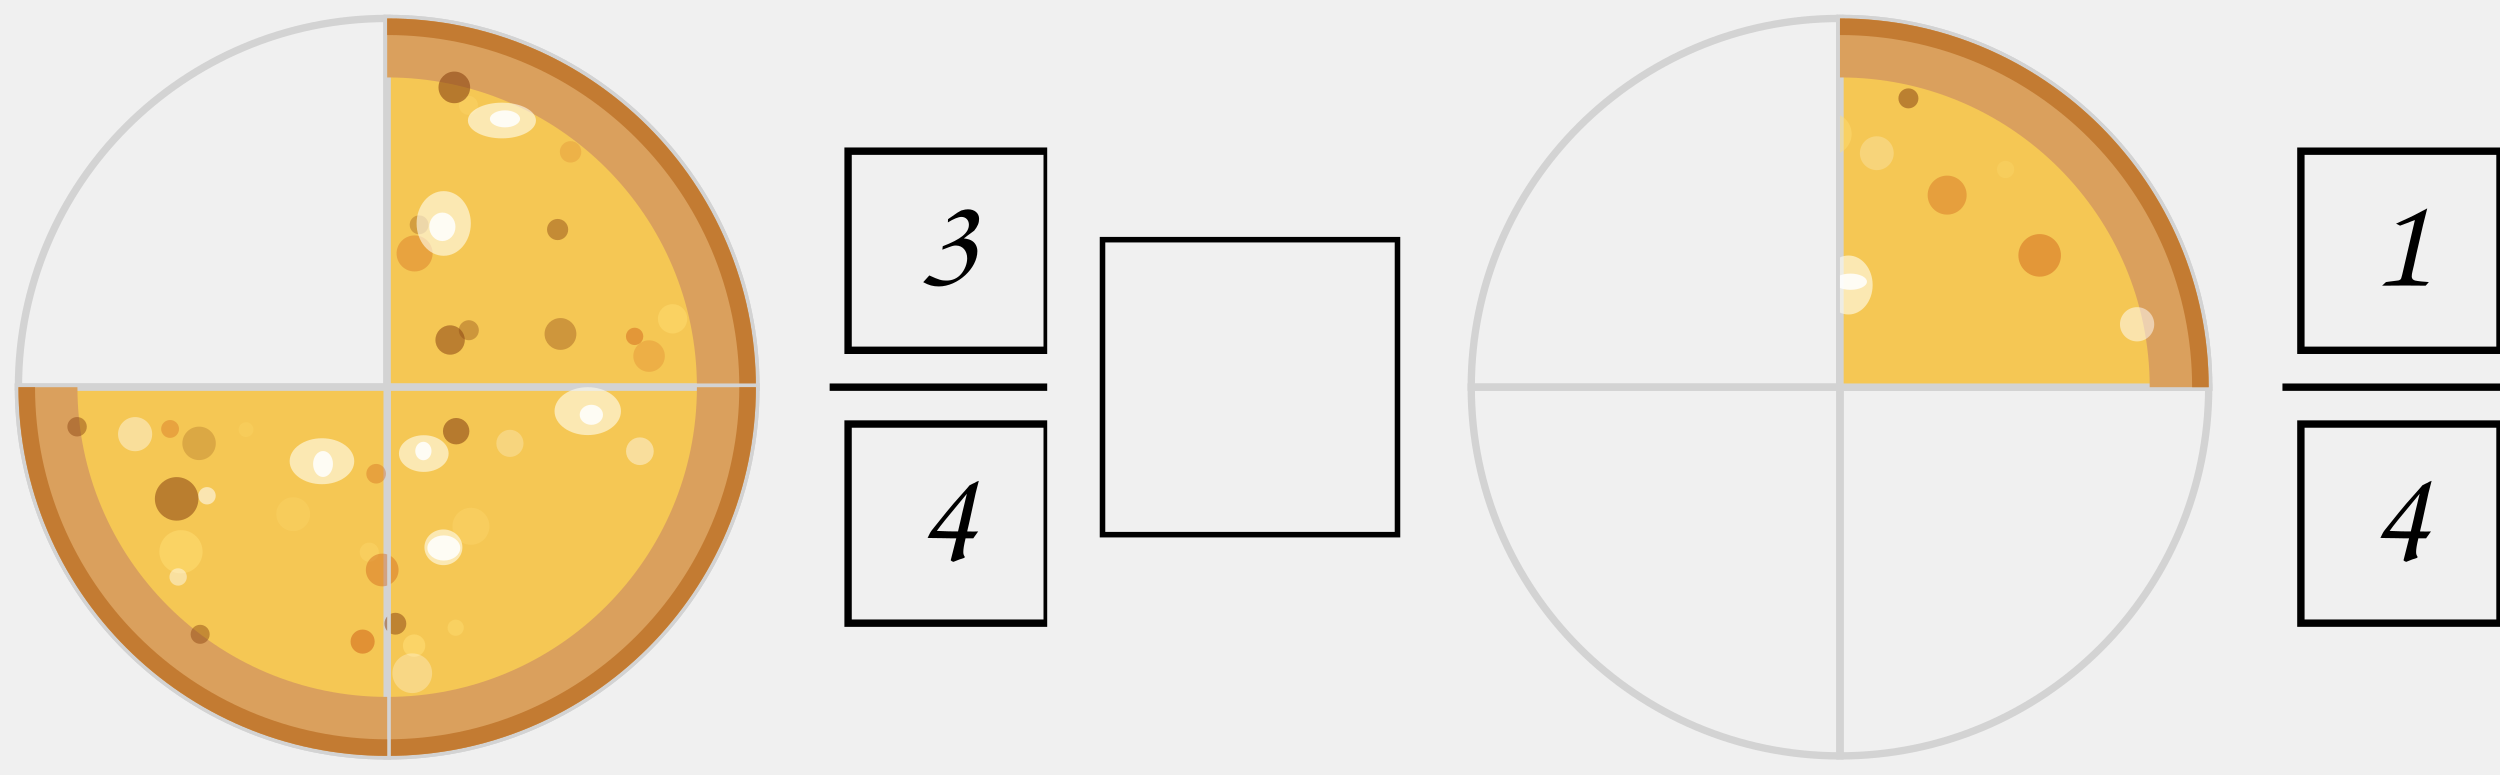
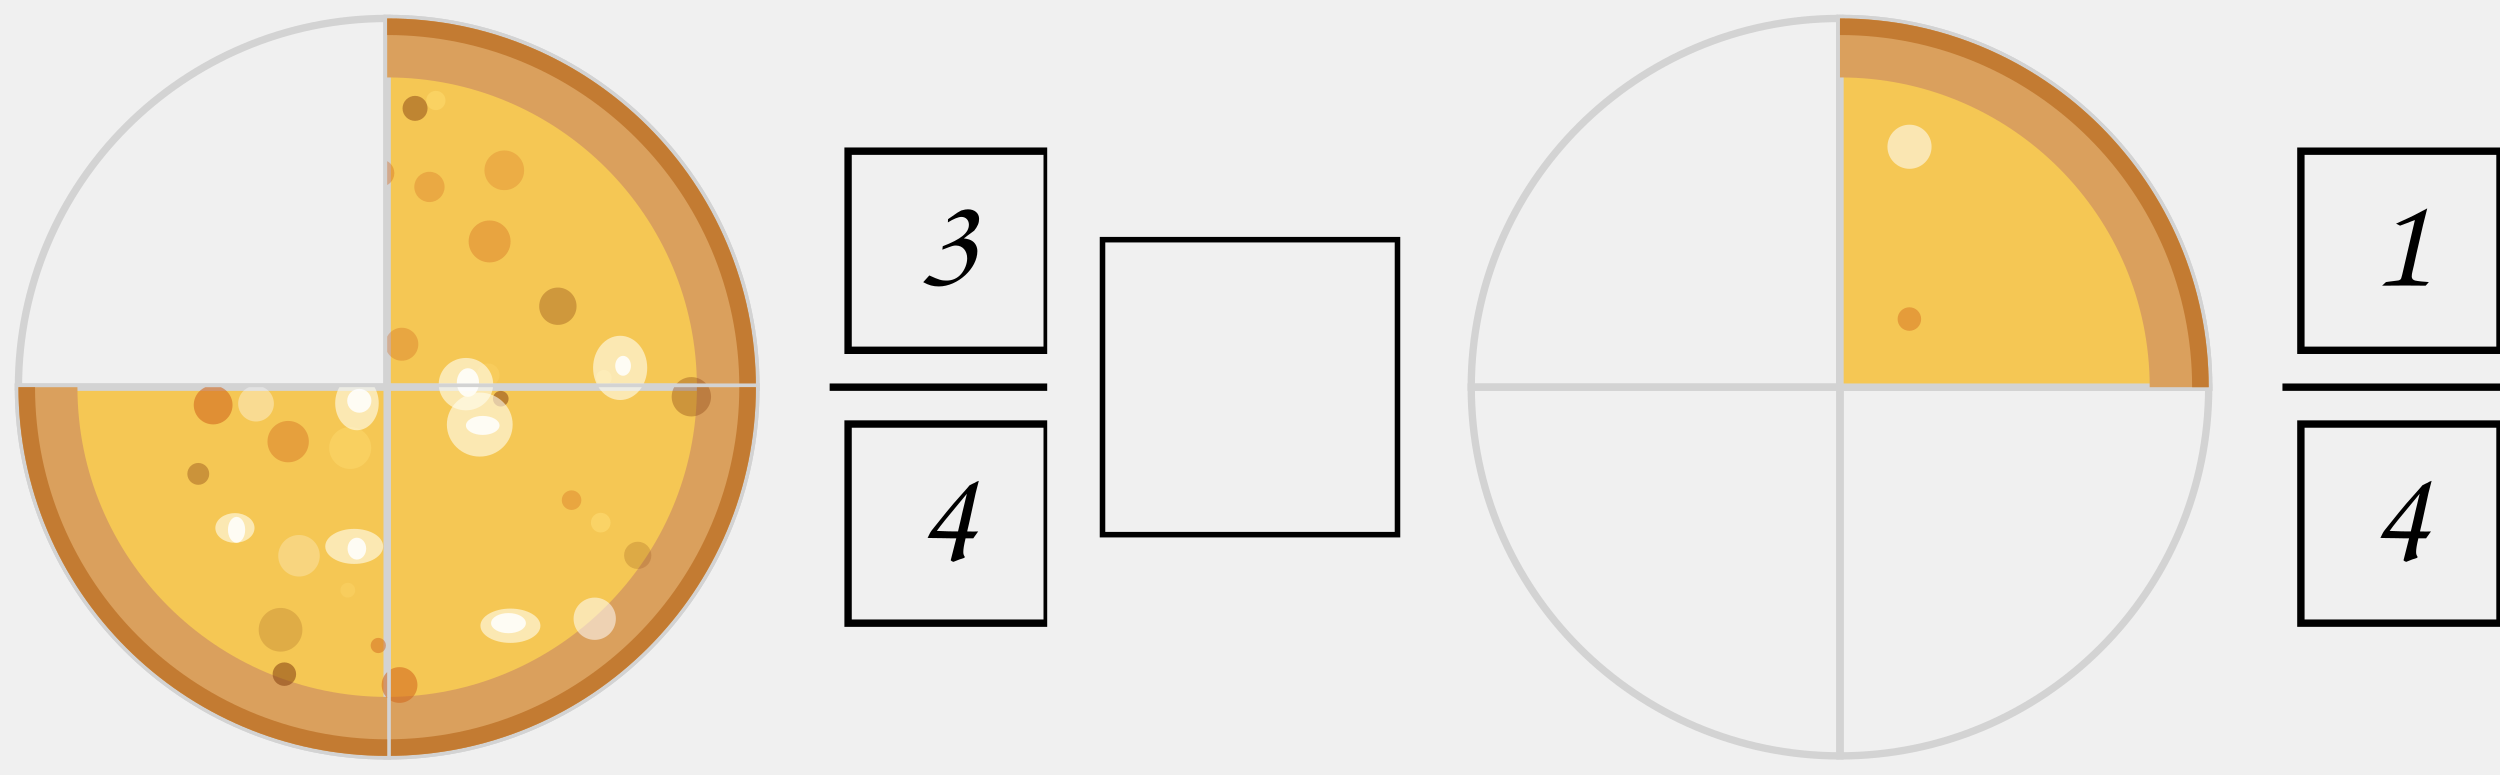
<svg xmlns="http://www.w3.org/2000/svg" xmlns:xlink="http://www.w3.org/1999/xlink" width="678.0" height="210.0">
  <svg x="0.0" y="0.0" width="284.0" height="210.0" viewBox="0 0 284.0 210">
    <defs>
-       <clipPath id="clip-4493823824-4493416784">
+       <clipPath id="clip-4494200656-4494818256">
        <path d="M105.0,105.0 L105.0,5.0 A100,100,0,0,1,205.0,105.0 Z" fill="none" />
      </clipPath>
-       <clipPath id="clip-4493823824-4493421136">
+       <clipPath id="clip-4494200656-4494803408">
        <path d="M105.0,105.0 L205.0,105.0 A100,100,0,0,1,105.0,205.0 Z" fill="none" />
      </clipPath>
-       <clipPath id="clip-4493823824-4494397136">
+       <clipPath id="clip-4494200656-4494425424">
        <path d="M105.0,105.0 L105.0,205.0 A100,100,0,0,1,5.0,105 Z" fill="none" />
      </clipPath>
    </defs>
    <g>
      <path d="M105.0,105.0 L105.0,5.0 A100,100,0,0,1,205.0,105.0 Z" fill="none" stroke="lightgray" stroke-width="2" />
      <path d="M105.0,105.0 L205.0,105.0 A100,100,0,0,1,105.0,205.0 Z" fill="none" stroke="lightgray" stroke-width="2" />
      <path d="M105.0,105.0 L105.0,205.0 A100,100,0,0,1,5.0,105 Z" fill="none" stroke="lightgray" stroke-width="2" />
      <path d="M105.0,105.0 L5.0,105 A100,100,0,0,1,105,5.0 Z" fill="none" stroke="lightgray" stroke-width="2" />
      <path d="M105.0,105.0 L105.0,5.0 A100,100,0,0,1,205.0,105.0 Z" fill="#F5C754" stroke="lightgray" stroke-width="2" />
-       <use xlink:href="#clip-4493823824-4493416784" />
-       <g clip-path="url(#clip-4493823824-4493416784)">
-         <circle cx="105.0" cy="105.0" r="92" stroke="#DAA05D" stroke-width="16" fill="none" />
-         <circle cx="105.0" cy="105.0" r="98" stroke="#C37B32" stroke-width="5" fill="none" />
-         <circle cx="127.048" cy="28.568" r="2.584" fill="#FFDE75" fill-opacity="0.267" />
-         <circle cx="58.444" cy="86.807" r="3.089" fill="#8B4513" fill-opacity="0.399" />
-         <circle cx="45.354" cy="81.054" r="4.97" fill="#D2691E" fill-opacity="0.245" />
-         <circle cx="182.403" cy="86.461" r="3.978" fill="#FFDE75" fill-opacity="0.458" />
-         <circle cx="138.292" cy="120.241" r="3.685" fill="#FFFFFF" fill-opacity="0.243" />
-         <circle cx="127.144" cy="89.557" r="2.722" fill="#8B4513" fill-opacity="0.378" />
-         <circle cx="36.642" cy="117.74" r="4.629" fill="#FFFFFF" fill-opacity="0.412" />
-         <circle cx="176.029" cy="96.572" r="4.279" fill="#D2691E" fill-opacity="0.257" />
-         <circle cx="56.143" cy="134.453" r="2.357" fill="#FFFFFF" fill-opacity="0.539" />
-         <circle cx="71.688" cy="62.664" r="2.629" fill="#FFFFFF" fill-opacity="0.521" />
-         <circle cx="87.72" cy="31.382" r="4.872" fill="#8B4513" fill-opacity="0.21" />
-         <circle cx="76.165" cy="41.61" r="4.648" fill="#FFFFFF" fill-opacity="0.278" />
-         <circle cx="100.149" cy="149.749" r="2.588" fill="#FFDE75" fill-opacity="0.34" />
-         <circle cx="112.306" cy="175.094" r="3.04" fill="#FFDE75" fill-opacity="0.577" />
-         <circle cx="54.281" cy="172.027" r="2.583" fill="#8B4513" fill-opacity="0.466" />
-         <circle cx="154.737" cy="41.182" r="2.915" fill="#D2691E" fill-opacity="0.218" />
-         <circle cx="24.199" cy="89.609" r="3.098" fill="#FFDE75" fill-opacity="0.234" />
-         <circle cx="42.098" cy="78.813" r="3.81" fill="#8B4513" fill-opacity="0.258" />
-         <circle cx="87.777" cy="23.954" r="3.467" fill="#FFFFFF" fill-opacity="0.571" />
-         <circle cx="172.108" cy="91.226" r="2.351" fill="#D2691E" fill-opacity="0.51" />
-         <circle cx="151.999" cy="90.57" r="4.315" fill="#8B4513" fill-opacity="0.374" />
-         <circle cx="103.656" cy="154.58" r="4.438" fill="#D2691E" fill-opacity="0.455" />
-         <circle cx="49.081" cy="149.631" r="5.86" fill="#FFDE75" fill-opacity="0.508" />
-         <circle cx="123.212" cy="23.701" r="4.292" fill="#8B4513" fill-opacity="0.595" />
-         <circle cx="102.01" cy="128.477" r="2.668" fill="#D2691E" fill-opacity="0.387" />
-         <circle cx="47.906" cy="135.294" r="5.907" fill="#8B4513" fill-opacity="0.556" />
-         <circle cx="113.665" cy="60.969" r="2.561" fill="#8B4513" fill-opacity="0.32" />
-         <circle cx="98.603" cy="72.961" r="3.175" fill="#8B4513" fill-opacity="0.323" />
-         <circle cx="48.313" cy="156.472" r="2.358" fill="#FFFFFF" fill-opacity="0.441" />
-         <circle cx="122.072" cy="92.21" r="3.986" fill="#8B4513" fill-opacity="0.553" />
-         <circle cx="98.341" cy="174.004" r="3.271" fill="#D2691E" fill-opacity="0.581" />
-         <circle cx="111.805" cy="182.58" r="5.384" fill="#FFFFFF" fill-opacity="0.287" />
-         <circle cx="123.712" cy="116.938" r="3.582" fill="#8B4513" fill-opacity="0.586" />
-         <circle cx="46.126" cy="116.332" r="2.428" fill="#D2691E" fill-opacity="0.381" />
-         <circle cx="151.225" cy="62.248" r="2.873" fill="#8B4513" fill-opacity="0.463" />
-         <circle cx="127.727" cy="142.73" r="5.016" fill="#FFDE75" fill-opacity="0.291" />
-         <circle cx="20.904" cy="115.736" r="2.639" fill="#8B4513" fill-opacity="0.483" />
-         <circle cx="53.989" cy="120.24" r="4.54" fill="#8B4513" fill-opacity="0.236" />
-         <circle cx="107.227" cy="169.151" r="2.965" fill="#8B4513" fill-opacity="0.516" />
-         <circle cx="79.516" cy="139.443" r="4.586" fill="#FFDE75" fill-opacity="0.213" />
-         <circle cx="173.539" cy="122.375" r="3.756" fill="#FFFFFF" fill-opacity="0.42" />
-         <circle cx="112.439" cy="68.734" r="4.89" fill="#D2691E" fill-opacity="0.378" />
-         <circle cx="123.58" cy="170.241" r="2.198" fill="#FFDE75" fill-opacity="0.405" />
-         <circle cx="58.946" cy="60.578" r="4.205" fill="#8B4513" fill-opacity="0.471" />
-         <circle cx="66.722" cy="116.516" r="2.005" fill="#FFDE75" fill-opacity="0.203" />
-         <ellipse cx="114.927" cy="123.006" rx="6.737" ry="4.976" fill="#FFFDF0" fill-opacity="0.6" />
-         <ellipse cx="114.823" cy="122.318" rx="2.203" ry="2.504" fill="#FFFFFF" fill-opacity="0.85" />
-         <ellipse cx="120.255" cy="148.43" rx="5.151" ry="4.84" fill="#FFFDF0" fill-opacity="0.6" />
-         <ellipse cx="120.363" cy="148.616" rx="4.46" ry="3.408" fill="#FFFFFF" fill-opacity="0.85" />
-         <ellipse cx="136.123" cy="32.683" rx="9.229" ry="4.84" fill="#FFFDF0" fill-opacity="0.6" />
-         <ellipse cx="136.95" cy="32.236" rx="4.091" ry="2.307" fill="#FFFFFF" fill-opacity="0.85" />
-         <ellipse cx="63.952" cy="45.59" rx="6.353" ry="6.984" fill="#FFFDF0" fill-opacity="0.6" />
-         <ellipse cx="64.453" cy="46.133" rx="4.989" ry="3.745" fill="#FFFFFF" fill-opacity="0.85" />
-         <ellipse cx="120.333" cy="60.602" rx="7.355" ry="8.771" fill="#FFFDF0" fill-opacity="0.6" />
-         <ellipse cx="119.966" cy="61.512" rx="3.554" ry="3.865" fill="#FFFFFF" fill-opacity="0.85" />
-         <ellipse cx="159.399" cy="111.501" rx="9.007" ry="6.494" fill="#FFFDF0" fill-opacity="0.6" />
-         <ellipse cx="160.375" cy="112.494" rx="3.158" ry="2.721" fill="#FFFFFF" fill-opacity="0.85" />
-         <ellipse cx="83.709" cy="44.729" rx="8.885" ry="8.284" fill="#FFFDF0" fill-opacity="0.6" />
-         <ellipse cx="84.158" cy="44.064" rx="2.902" ry="2.479" fill="#FFFFFF" fill-opacity="0.85" />
-         <ellipse cx="81.508" cy="59.096" rx="5.112" ry="8.956" fill="#FFFDF0" fill-opacity="0.6" />
-         <ellipse cx="81.566" cy="59.532" rx="2.889" ry="2.353" fill="#FFFFFF" fill-opacity="0.85" />
-         <ellipse cx="87.313" cy="125.084" rx="8.761" ry="6.235" fill="#FFFDF0" fill-opacity="0.6" />
-         <ellipse cx="87.606" cy="125.836" rx="2.696" ry="3.523" fill="#FFFFFF" fill-opacity="0.85" />
+       <use xlink:href="#clip-4494200656-4494818256" />
+       <g clip-path="url(#clip-4494200656-4494818256)">
+         <circle cx="105.0" cy="105.0" r="92" stroke="#DAA05D" stroke-width="16" fill="none" />
+         <circle cx="105.0" cy="105.0" r="98" stroke="#C37B32" stroke-width="5" fill="none" />
+         <circle cx="78.151" cy="119.767" r="5.613" fill="#D2691E" fill-opacity="0.412" />
+         <circle cx="163.77" cy="102.479" r="2.125" fill="#FFDE75" fill-opacity="0.495" />
+         <circle cx="155.007" cy="135.643" r="2.653" fill="#D2691E" fill-opacity="0.355" />
+         <circle cx="112.562" cy="29.391" r="3.392" fill="#8B4513" fill-opacity="0.511" />
+         <circle cx="77.299" cy="45.277" r="2.66" fill="#FFFFFF" fill-opacity="0.486" />
+         <circle cx="77.12" cy="182.833" r="3.187" fill="#8B4513" fill-opacity="0.579" />
+         <circle cx="81.381" cy="55.018" r="3.438" fill="#8B4513" fill-opacity="0.235" />
+         <circle cx="187.499" cy="107.602" r="5.339" fill="#8B4513" fill-opacity="0.38" />
+         <circle cx="85.606" cy="47.74" r="3.437" fill="#FFFFFF" fill-opacity="0.568" />
+         <circle cx="90.513" cy="90.978" r="4.844" fill="#FFDE75" fill-opacity="0.544" />
+         <circle cx="151.296" cy="83.05" r="5.067" fill="#8B4513" fill-opacity="0.361" />
+         <circle cx="108.357" cy="185.775" r="4.852" fill="#D2691E" fill-opacity="0.576" />
+         <circle cx="93.016" cy="63.922" r="2.199" fill="#D2691E" fill-opacity="0.329" />
+         <circle cx="92.295" cy="94.89" r="3.527" fill="#FFDE75" fill-opacity="0.549" />
+         <circle cx="53.68" cy="68.686" r="5.084" fill="#FFDE75" fill-opacity="0.363" />
+         <circle cx="86.047" cy="54.649" r="4.188" fill="#FFDE75" fill-opacity="0.52" />
+         <circle cx="94.972" cy="121.491" r="5.695" fill="#FFDE75" fill-opacity="0.391" />
+         <circle cx="76.084" cy="170.795" r="5.931" fill="#8B4513" fill-opacity="0.204" />
+         <circle cx="132.78" cy="65.481" r="5.688" fill="#D2691E" fill-opacity="0.368" />
+         <circle cx="94.325" cy="160.06" r="2.006" fill="#FFDE75" fill-opacity="0.264" />
+         <circle cx="22.394" cy="89.059" r="4.015" fill="#FFFFFF" fill-opacity="0.469" />
+         <circle cx="118.206" cy="27.254" r="2.615" fill="#FFDE75" fill-opacity="0.459" />
+         <circle cx="63.929" cy="45.649" r="5.187" fill="#FFDE75" fill-opacity="0.249" />
+         <circle cx="116.464" cy="50.695" r="4.112" fill="#D2691E" fill-opacity="0.311" />
+         <circle cx="53.773" cy="128.52" r="2.967" fill="#8B4513" fill-opacity="0.397" />
+         <circle cx="132.368" cy="101.677" r="3.1" fill="#FFDE75" fill-opacity="0.26" />
+         <circle cx="103.263" cy="46.945" r="3.682" fill="#D2691E" fill-opacity="0.387" />
+         <circle cx="136.764" cy="46.19" r="5.384" fill="#D2691E" fill-opacity="0.272" />
+         <circle cx="70.651" cy="77.702" r="2.808" fill="#8B4513" fill-opacity="0.35" />
+         <circle cx="172.95" cy="150.616" r="3.7" fill="#8B4513" fill-opacity="0.224" />
+         <circle cx="24.948" cy="96.391" r="5.582" fill="#FFFFFF" fill-opacity="0.398" />
+         <circle cx="94.677" cy="54.671" r="2.409" fill="#FFFFFF" fill-opacity="0.501" />
+         <circle cx="102.594" cy="175.056" r="2.065" fill="#D2691E" fill-opacity="0.502" />
+         <circle cx="78.395" cy="85.491" r="3.508" fill="#8B4513" fill-opacity="0.221" />
+         <circle cx="91.585" cy="62.884" r="5.483" fill="#D2691E" fill-opacity="0.399" />
+         <circle cx="74.369" cy="98.051" r="5.039" fill="#8B4513" fill-opacity="0.464" />
+         <circle cx="81.093" cy="150.724" r="5.633" fill="#FFFFFF" fill-opacity="0.25" />
+         <circle cx="71.423" cy="78.966" r="4.692" fill="#8B4513" fill-opacity="0.327" />
+         <circle cx="57.805" cy="109.838" r="5.261" fill="#D2691E" fill-opacity="0.587" />
+         <circle cx="69.432" cy="109.468" r="4.844" fill="#FFFFFF" fill-opacity="0.367" />
+         <circle cx="108.977" cy="93.356" r="4.477" fill="#D2691E" fill-opacity="0.344" />
+         <circle cx="96.648" cy="97.767" r="4.054" fill="#FFDE75" fill-opacity="0.345" />
+         <circle cx="135.805" cy="108.135" r="2.124" fill="#8B4513" fill-opacity="0.541" />
+         <circle cx="161.288" cy="167.802" r="5.736" fill="#FFFFFF" fill-opacity="0.53" />
+         <circle cx="162.918" cy="141.738" r="2.663" fill="#FFDE75" fill-opacity="0.538" />
+         <ellipse cx="34.519" cy="92.431" rx="7.906" ry="5.3" fill="#FFFDF0" fill-opacity="0.6" />
+         <ellipse cx="34.826" cy="93.147" rx="2.628" ry="3.499" fill="#FFFFFF" fill-opacity="0.85" />
+         <ellipse cx="63.713" cy="143.185" rx="5.313" ry="4.024" fill="#FFFDF0" fill-opacity="0.6" />
+         <ellipse cx="64.156" cy="143.681" rx="2.335" ry="3.509" fill="#FFFFFF" fill-opacity="0.85" />
+         <ellipse cx="96.059" cy="148.183" rx="7.852" ry="4.755" fill="#FFFDF0" fill-opacity="0.6" />
+         <ellipse cx="96.784" cy="148.795" rx="2.522" ry="2.969" fill="#FFFFFF" fill-opacity="0.85" />
+         <ellipse cx="168.186" cy="99.774" rx="7.341" ry="8.712" fill="#FFFDF0" fill-opacity="0.6" />
+         <ellipse cx="168.98" cy="99.206" rx="2.138" ry="2.701" fill="#FFFFFF" fill-opacity="0.85" />
+         <ellipse cx="138.427" cy="169.703" rx="8.134" ry="4.654" fill="#FFFDF0" fill-opacity="0.6" />
+         <ellipse cx="137.898" cy="168.994" rx="4.725" ry="2.734" fill="#FFFFFF" fill-opacity="0.85" />
+         <ellipse cx="65.629" cy="78.243" rx="8.269" ry="7.251" fill="#FFFDF0" fill-opacity="0.6" />
+         <ellipse cx="66.324" cy="77.268" rx="4.072" ry="2.364" fill="#FFFFFF" fill-opacity="0.85" />
+         <ellipse cx="126.367" cy="104.179" rx="7.387" ry="7.104" fill="#FFFDF0" fill-opacity="0.6" />
+         <ellipse cx="126.903" cy="103.745" rx="3.018" ry="3.89" fill="#FFFFFF" fill-opacity="0.85" />
+         <ellipse cx="96.809" cy="109.345" rx="5.907" ry="7.334" fill="#FFFDF0" fill-opacity="0.6" />
+         <ellipse cx="97.441" cy="108.697" rx="3.283" ry="3.236" fill="#FFFFFF" fill-opacity="0.85" />
+         <ellipse cx="130.112" cy="115.148" rx="8.922" ry="8.679" fill="#FFFDF0" fill-opacity="0.6" />
+         <ellipse cx="130.915" cy="115.375" rx="4.558" ry="2.578" fill="#FFFFFF" fill-opacity="0.85" />
      </g>
      <path d="M105.0,105.0 L205.0,105.0 A100,100,0,0,1,105.0,205.0 Z" fill="#F5C754" stroke="lightgray" stroke-width="2" />
-       <use xlink:href="#clip-4493823824-4493421136" />
-       <g clip-path="url(#clip-4493823824-4493421136)">
-         <circle cx="105.0" cy="105.0" r="92" stroke="#DAA05D" stroke-width="16" fill="none" />
-         <circle cx="105.0" cy="105.0" r="98" stroke="#C37B32" stroke-width="5" fill="none" />
-         <circle cx="127.048" cy="28.568" r="2.584" fill="#FFDE75" fill-opacity="0.267" />
-         <circle cx="58.444" cy="86.807" r="3.089" fill="#8B4513" fill-opacity="0.399" />
-         <circle cx="45.354" cy="81.054" r="4.97" fill="#D2691E" fill-opacity="0.245" />
-         <circle cx="182.403" cy="86.461" r="3.978" fill="#FFDE75" fill-opacity="0.458" />
-         <circle cx="138.292" cy="120.241" r="3.685" fill="#FFFFFF" fill-opacity="0.243" />
-         <circle cx="127.144" cy="89.557" r="2.722" fill="#8B4513" fill-opacity="0.378" />
-         <circle cx="36.642" cy="117.74" r="4.629" fill="#FFFFFF" fill-opacity="0.412" />
-         <circle cx="176.029" cy="96.572" r="4.279" fill="#D2691E" fill-opacity="0.257" />
-         <circle cx="56.143" cy="134.453" r="2.357" fill="#FFFFFF" fill-opacity="0.539" />
-         <circle cx="71.688" cy="62.664" r="2.629" fill="#FFFFFF" fill-opacity="0.521" />
-         <circle cx="87.72" cy="31.382" r="4.872" fill="#8B4513" fill-opacity="0.21" />
-         <circle cx="76.165" cy="41.61" r="4.648" fill="#FFFFFF" fill-opacity="0.278" />
-         <circle cx="100.149" cy="149.749" r="2.588" fill="#FFDE75" fill-opacity="0.34" />
-         <circle cx="112.306" cy="175.094" r="3.04" fill="#FFDE75" fill-opacity="0.577" />
-         <circle cx="54.281" cy="172.027" r="2.583" fill="#8B4513" fill-opacity="0.466" />
-         <circle cx="154.737" cy="41.182" r="2.915" fill="#D2691E" fill-opacity="0.218" />
-         <circle cx="24.199" cy="89.609" r="3.098" fill="#FFDE75" fill-opacity="0.234" />
-         <circle cx="42.098" cy="78.813" r="3.81" fill="#8B4513" fill-opacity="0.258" />
-         <circle cx="87.777" cy="23.954" r="3.467" fill="#FFFFFF" fill-opacity="0.571" />
-         <circle cx="172.108" cy="91.226" r="2.351" fill="#D2691E" fill-opacity="0.51" />
-         <circle cx="151.999" cy="90.57" r="4.315" fill="#8B4513" fill-opacity="0.374" />
-         <circle cx="103.656" cy="154.58" r="4.438" fill="#D2691E" fill-opacity="0.455" />
-         <circle cx="49.081" cy="149.631" r="5.86" fill="#FFDE75" fill-opacity="0.508" />
-         <circle cx="123.212" cy="23.701" r="4.292" fill="#8B4513" fill-opacity="0.595" />
-         <circle cx="102.01" cy="128.477" r="2.668" fill="#D2691E" fill-opacity="0.387" />
-         <circle cx="47.906" cy="135.294" r="5.907" fill="#8B4513" fill-opacity="0.556" />
-         <circle cx="113.665" cy="60.969" r="2.561" fill="#8B4513" fill-opacity="0.32" />
-         <circle cx="98.603" cy="72.961" r="3.175" fill="#8B4513" fill-opacity="0.323" />
-         <circle cx="48.313" cy="156.472" r="2.358" fill="#FFFFFF" fill-opacity="0.441" />
-         <circle cx="122.072" cy="92.21" r="3.986" fill="#8B4513" fill-opacity="0.553" />
-         <circle cx="98.341" cy="174.004" r="3.271" fill="#D2691E" fill-opacity="0.581" />
-         <circle cx="111.805" cy="182.58" r="5.384" fill="#FFFFFF" fill-opacity="0.287" />
-         <circle cx="123.712" cy="116.938" r="3.582" fill="#8B4513" fill-opacity="0.586" />
-         <circle cx="46.126" cy="116.332" r="2.428" fill="#D2691E" fill-opacity="0.381" />
-         <circle cx="151.225" cy="62.248" r="2.873" fill="#8B4513" fill-opacity="0.463" />
-         <circle cx="127.727" cy="142.73" r="5.016" fill="#FFDE75" fill-opacity="0.291" />
-         <circle cx="20.904" cy="115.736" r="2.639" fill="#8B4513" fill-opacity="0.483" />
-         <circle cx="53.989" cy="120.24" r="4.54" fill="#8B4513" fill-opacity="0.236" />
-         <circle cx="107.227" cy="169.151" r="2.965" fill="#8B4513" fill-opacity="0.516" />
-         <circle cx="79.516" cy="139.443" r="4.586" fill="#FFDE75" fill-opacity="0.213" />
-         <circle cx="173.539" cy="122.375" r="3.756" fill="#FFFFFF" fill-opacity="0.42" />
-         <circle cx="112.439" cy="68.734" r="4.89" fill="#D2691E" fill-opacity="0.378" />
-         <circle cx="123.58" cy="170.241" r="2.198" fill="#FFDE75" fill-opacity="0.405" />
-         <circle cx="58.946" cy="60.578" r="4.205" fill="#8B4513" fill-opacity="0.471" />
-         <circle cx="66.722" cy="116.516" r="2.005" fill="#FFDE75" fill-opacity="0.203" />
-         <ellipse cx="114.927" cy="123.006" rx="6.737" ry="4.976" fill="#FFFDF0" fill-opacity="0.6" />
-         <ellipse cx="114.823" cy="122.318" rx="2.203" ry="2.504" fill="#FFFFFF" fill-opacity="0.85" />
-         <ellipse cx="120.255" cy="148.43" rx="5.151" ry="4.84" fill="#FFFDF0" fill-opacity="0.6" />
-         <ellipse cx="120.363" cy="148.616" rx="4.46" ry="3.408" fill="#FFFFFF" fill-opacity="0.85" />
-         <ellipse cx="136.123" cy="32.683" rx="9.229" ry="4.84" fill="#FFFDF0" fill-opacity="0.6" />
-         <ellipse cx="136.95" cy="32.236" rx="4.091" ry="2.307" fill="#FFFFFF" fill-opacity="0.85" />
-         <ellipse cx="63.952" cy="45.59" rx="6.353" ry="6.984" fill="#FFFDF0" fill-opacity="0.6" />
-         <ellipse cx="64.453" cy="46.133" rx="4.989" ry="3.745" fill="#FFFFFF" fill-opacity="0.85" />
-         <ellipse cx="120.333" cy="60.602" rx="7.355" ry="8.771" fill="#FFFDF0" fill-opacity="0.6" />
-         <ellipse cx="119.966" cy="61.512" rx="3.554" ry="3.865" fill="#FFFFFF" fill-opacity="0.85" />
-         <ellipse cx="159.399" cy="111.501" rx="9.007" ry="6.494" fill="#FFFDF0" fill-opacity="0.6" />
-         <ellipse cx="160.375" cy="112.494" rx="3.158" ry="2.721" fill="#FFFFFF" fill-opacity="0.85" />
-         <ellipse cx="83.709" cy="44.729" rx="8.885" ry="8.284" fill="#FFFDF0" fill-opacity="0.6" />
-         <ellipse cx="84.158" cy="44.064" rx="2.902" ry="2.479" fill="#FFFFFF" fill-opacity="0.85" />
-         <ellipse cx="81.508" cy="59.096" rx="5.112" ry="8.956" fill="#FFFDF0" fill-opacity="0.6" />
-         <ellipse cx="81.566" cy="59.532" rx="2.889" ry="2.353" fill="#FFFFFF" fill-opacity="0.85" />
-         <ellipse cx="87.313" cy="125.084" rx="8.761" ry="6.235" fill="#FFFDF0" fill-opacity="0.6" />
-         <ellipse cx="87.606" cy="125.836" rx="2.696" ry="3.523" fill="#FFFFFF" fill-opacity="0.85" />
+       <use xlink:href="#clip-4494200656-4494803408" />
+       <g clip-path="url(#clip-4494200656-4494803408)">
+         <circle cx="105.0" cy="105.0" r="92" stroke="#DAA05D" stroke-width="16" fill="none" />
+         <circle cx="105.0" cy="105.0" r="98" stroke="#C37B32" stroke-width="5" fill="none" />
+         <circle cx="78.151" cy="119.767" r="5.613" fill="#D2691E" fill-opacity="0.412" />
+         <circle cx="163.77" cy="102.479" r="2.125" fill="#FFDE75" fill-opacity="0.495" />
+         <circle cx="155.007" cy="135.643" r="2.653" fill="#D2691E" fill-opacity="0.355" />
+         <circle cx="112.562" cy="29.391" r="3.392" fill="#8B4513" fill-opacity="0.511" />
+         <circle cx="77.299" cy="45.277" r="2.66" fill="#FFFFFF" fill-opacity="0.486" />
+         <circle cx="77.12" cy="182.833" r="3.187" fill="#8B4513" fill-opacity="0.579" />
+         <circle cx="81.381" cy="55.018" r="3.438" fill="#8B4513" fill-opacity="0.235" />
+         <circle cx="187.499" cy="107.602" r="5.339" fill="#8B4513" fill-opacity="0.38" />
+         <circle cx="85.606" cy="47.74" r="3.437" fill="#FFFFFF" fill-opacity="0.568" />
+         <circle cx="90.513" cy="90.978" r="4.844" fill="#FFDE75" fill-opacity="0.544" />
+         <circle cx="151.296" cy="83.05" r="5.067" fill="#8B4513" fill-opacity="0.361" />
+         <circle cx="108.357" cy="185.775" r="4.852" fill="#D2691E" fill-opacity="0.576" />
+         <circle cx="93.016" cy="63.922" r="2.199" fill="#D2691E" fill-opacity="0.329" />
+         <circle cx="92.295" cy="94.89" r="3.527" fill="#FFDE75" fill-opacity="0.549" />
+         <circle cx="53.68" cy="68.686" r="5.084" fill="#FFDE75" fill-opacity="0.363" />
+         <circle cx="86.047" cy="54.649" r="4.188" fill="#FFDE75" fill-opacity="0.52" />
+         <circle cx="94.972" cy="121.491" r="5.695" fill="#FFDE75" fill-opacity="0.391" />
+         <circle cx="76.084" cy="170.795" r="5.931" fill="#8B4513" fill-opacity="0.204" />
+         <circle cx="132.78" cy="65.481" r="5.688" fill="#D2691E" fill-opacity="0.368" />
+         <circle cx="94.325" cy="160.06" r="2.006" fill="#FFDE75" fill-opacity="0.264" />
+         <circle cx="22.394" cy="89.059" r="4.015" fill="#FFFFFF" fill-opacity="0.469" />
+         <circle cx="118.206" cy="27.254" r="2.615" fill="#FFDE75" fill-opacity="0.459" />
+         <circle cx="63.929" cy="45.649" r="5.187" fill="#FFDE75" fill-opacity="0.249" />
+         <circle cx="116.464" cy="50.695" r="4.112" fill="#D2691E" fill-opacity="0.311" />
+         <circle cx="53.773" cy="128.52" r="2.967" fill="#8B4513" fill-opacity="0.397" />
+         <circle cx="132.368" cy="101.677" r="3.1" fill="#FFDE75" fill-opacity="0.26" />
+         <circle cx="103.263" cy="46.945" r="3.682" fill="#D2691E" fill-opacity="0.387" />
+         <circle cx="136.764" cy="46.19" r="5.384" fill="#D2691E" fill-opacity="0.272" />
+         <circle cx="70.651" cy="77.702" r="2.808" fill="#8B4513" fill-opacity="0.35" />
+         <circle cx="172.95" cy="150.616" r="3.7" fill="#8B4513" fill-opacity="0.224" />
+         <circle cx="24.948" cy="96.391" r="5.582" fill="#FFFFFF" fill-opacity="0.398" />
+         <circle cx="94.677" cy="54.671" r="2.409" fill="#FFFFFF" fill-opacity="0.501" />
+         <circle cx="102.594" cy="175.056" r="2.065" fill="#D2691E" fill-opacity="0.502" />
+         <circle cx="78.395" cy="85.491" r="3.508" fill="#8B4513" fill-opacity="0.221" />
+         <circle cx="91.585" cy="62.884" r="5.483" fill="#D2691E" fill-opacity="0.399" />
+         <circle cx="74.369" cy="98.051" r="5.039" fill="#8B4513" fill-opacity="0.464" />
+         <circle cx="81.093" cy="150.724" r="5.633" fill="#FFFFFF" fill-opacity="0.25" />
+         <circle cx="71.423" cy="78.966" r="4.692" fill="#8B4513" fill-opacity="0.327" />
+         <circle cx="57.805" cy="109.838" r="5.261" fill="#D2691E" fill-opacity="0.587" />
+         <circle cx="69.432" cy="109.468" r="4.844" fill="#FFFFFF" fill-opacity="0.367" />
+         <circle cx="108.977" cy="93.356" r="4.477" fill="#D2691E" fill-opacity="0.344" />
+         <circle cx="96.648" cy="97.767" r="4.054" fill="#FFDE75" fill-opacity="0.345" />
+         <circle cx="135.805" cy="108.135" r="2.124" fill="#8B4513" fill-opacity="0.541" />
+         <circle cx="161.288" cy="167.802" r="5.736" fill="#FFFFFF" fill-opacity="0.53" />
+         <circle cx="162.918" cy="141.738" r="2.663" fill="#FFDE75" fill-opacity="0.538" />
+         <ellipse cx="34.519" cy="92.431" rx="7.906" ry="5.3" fill="#FFFDF0" fill-opacity="0.6" />
+         <ellipse cx="34.826" cy="93.147" rx="2.628" ry="3.499" fill="#FFFFFF" fill-opacity="0.85" />
+         <ellipse cx="63.713" cy="143.185" rx="5.313" ry="4.024" fill="#FFFDF0" fill-opacity="0.6" />
+         <ellipse cx="64.156" cy="143.681" rx="2.335" ry="3.509" fill="#FFFFFF" fill-opacity="0.85" />
+         <ellipse cx="96.059" cy="148.183" rx="7.852" ry="4.755" fill="#FFFDF0" fill-opacity="0.6" />
+         <ellipse cx="96.784" cy="148.795" rx="2.522" ry="2.969" fill="#FFFFFF" fill-opacity="0.85" />
+         <ellipse cx="168.186" cy="99.774" rx="7.341" ry="8.712" fill="#FFFDF0" fill-opacity="0.6" />
+         <ellipse cx="168.98" cy="99.206" rx="2.138" ry="2.701" fill="#FFFFFF" fill-opacity="0.85" />
+         <ellipse cx="138.427" cy="169.703" rx="8.134" ry="4.654" fill="#FFFDF0" fill-opacity="0.6" />
+         <ellipse cx="137.898" cy="168.994" rx="4.725" ry="2.734" fill="#FFFFFF" fill-opacity="0.85" />
+         <ellipse cx="65.629" cy="78.243" rx="8.269" ry="7.251" fill="#FFFDF0" fill-opacity="0.6" />
+         <ellipse cx="66.324" cy="77.268" rx="4.072" ry="2.364" fill="#FFFFFF" fill-opacity="0.85" />
+         <ellipse cx="126.367" cy="104.179" rx="7.387" ry="7.104" fill="#FFFDF0" fill-opacity="0.6" />
+         <ellipse cx="126.903" cy="103.745" rx="3.018" ry="3.89" fill="#FFFFFF" fill-opacity="0.85" />
+         <ellipse cx="96.809" cy="109.345" rx="5.907" ry="7.334" fill="#FFFDF0" fill-opacity="0.6" />
+         <ellipse cx="97.441" cy="108.697" rx="3.283" ry="3.236" fill="#FFFFFF" fill-opacity="0.85" />
+         <ellipse cx="130.112" cy="115.148" rx="8.922" ry="8.679" fill="#FFFDF0" fill-opacity="0.6" />
+         <ellipse cx="130.915" cy="115.375" rx="4.558" ry="2.578" fill="#FFFFFF" fill-opacity="0.85" />
      </g>
      <path d="M105.0,105.0 L105.0,205.0 A100,100,0,0,1,5.0,105 Z" fill="#F5C754" stroke="lightgray" stroke-width="2" />
-       <use xlink:href="#clip-4493823824-4494397136" />
-       <g clip-path="url(#clip-4493823824-4494397136)">
-         <circle cx="105.0" cy="105.0" r="92" stroke="#DAA05D" stroke-width="16" fill="none" />
-         <circle cx="105.0" cy="105.0" r="98" stroke="#C37B32" stroke-width="5" fill="none" />
-         <circle cx="127.048" cy="28.568" r="2.584" fill="#FFDE75" fill-opacity="0.267" />
-         <circle cx="58.444" cy="86.807" r="3.089" fill="#8B4513" fill-opacity="0.399" />
-         <circle cx="45.354" cy="81.054" r="4.97" fill="#D2691E" fill-opacity="0.245" />
-         <circle cx="182.403" cy="86.461" r="3.978" fill="#FFDE75" fill-opacity="0.458" />
-         <circle cx="138.292" cy="120.241" r="3.685" fill="#FFFFFF" fill-opacity="0.243" />
-         <circle cx="127.144" cy="89.557" r="2.722" fill="#8B4513" fill-opacity="0.378" />
-         <circle cx="36.642" cy="117.74" r="4.629" fill="#FFFFFF" fill-opacity="0.412" />
-         <circle cx="176.029" cy="96.572" r="4.279" fill="#D2691E" fill-opacity="0.257" />
-         <circle cx="56.143" cy="134.453" r="2.357" fill="#FFFFFF" fill-opacity="0.539" />
-         <circle cx="71.688" cy="62.664" r="2.629" fill="#FFFFFF" fill-opacity="0.521" />
-         <circle cx="87.72" cy="31.382" r="4.872" fill="#8B4513" fill-opacity="0.21" />
-         <circle cx="76.165" cy="41.61" r="4.648" fill="#FFFFFF" fill-opacity="0.278" />
-         <circle cx="100.149" cy="149.749" r="2.588" fill="#FFDE75" fill-opacity="0.34" />
-         <circle cx="112.306" cy="175.094" r="3.04" fill="#FFDE75" fill-opacity="0.577" />
-         <circle cx="54.281" cy="172.027" r="2.583" fill="#8B4513" fill-opacity="0.466" />
-         <circle cx="154.737" cy="41.182" r="2.915" fill="#D2691E" fill-opacity="0.218" />
-         <circle cx="24.199" cy="89.609" r="3.098" fill="#FFDE75" fill-opacity="0.234" />
-         <circle cx="42.098" cy="78.813" r="3.81" fill="#8B4513" fill-opacity="0.258" />
-         <circle cx="87.777" cy="23.954" r="3.467" fill="#FFFFFF" fill-opacity="0.571" />
-         <circle cx="172.108" cy="91.226" r="2.351" fill="#D2691E" fill-opacity="0.51" />
-         <circle cx="151.999" cy="90.57" r="4.315" fill="#8B4513" fill-opacity="0.374" />
-         <circle cx="103.656" cy="154.58" r="4.438" fill="#D2691E" fill-opacity="0.455" />
-         <circle cx="49.081" cy="149.631" r="5.86" fill="#FFDE75" fill-opacity="0.508" />
-         <circle cx="123.212" cy="23.701" r="4.292" fill="#8B4513" fill-opacity="0.595" />
-         <circle cx="102.01" cy="128.477" r="2.668" fill="#D2691E" fill-opacity="0.387" />
-         <circle cx="47.906" cy="135.294" r="5.907" fill="#8B4513" fill-opacity="0.556" />
-         <circle cx="113.665" cy="60.969" r="2.561" fill="#8B4513" fill-opacity="0.32" />
-         <circle cx="98.603" cy="72.961" r="3.175" fill="#8B4513" fill-opacity="0.323" />
-         <circle cx="48.313" cy="156.472" r="2.358" fill="#FFFFFF" fill-opacity="0.441" />
-         <circle cx="122.072" cy="92.21" r="3.986" fill="#8B4513" fill-opacity="0.553" />
-         <circle cx="98.341" cy="174.004" r="3.271" fill="#D2691E" fill-opacity="0.581" />
-         <circle cx="111.805" cy="182.58" r="5.384" fill="#FFFFFF" fill-opacity="0.287" />
-         <circle cx="123.712" cy="116.938" r="3.582" fill="#8B4513" fill-opacity="0.586" />
-         <circle cx="46.126" cy="116.332" r="2.428" fill="#D2691E" fill-opacity="0.381" />
-         <circle cx="151.225" cy="62.248" r="2.873" fill="#8B4513" fill-opacity="0.463" />
-         <circle cx="127.727" cy="142.73" r="5.016" fill="#FFDE75" fill-opacity="0.291" />
-         <circle cx="20.904" cy="115.736" r="2.639" fill="#8B4513" fill-opacity="0.483" />
-         <circle cx="53.989" cy="120.24" r="4.54" fill="#8B4513" fill-opacity="0.236" />
-         <circle cx="107.227" cy="169.151" r="2.965" fill="#8B4513" fill-opacity="0.516" />
-         <circle cx="79.516" cy="139.443" r="4.586" fill="#FFDE75" fill-opacity="0.213" />
-         <circle cx="173.539" cy="122.375" r="3.756" fill="#FFFFFF" fill-opacity="0.42" />
-         <circle cx="112.439" cy="68.734" r="4.89" fill="#D2691E" fill-opacity="0.378" />
-         <circle cx="123.58" cy="170.241" r="2.198" fill="#FFDE75" fill-opacity="0.405" />
-         <circle cx="58.946" cy="60.578" r="4.205" fill="#8B4513" fill-opacity="0.471" />
-         <circle cx="66.722" cy="116.516" r="2.005" fill="#FFDE75" fill-opacity="0.203" />
-         <ellipse cx="114.927" cy="123.006" rx="6.737" ry="4.976" fill="#FFFDF0" fill-opacity="0.6" />
-         <ellipse cx="114.823" cy="122.318" rx="2.203" ry="2.504" fill="#FFFFFF" fill-opacity="0.85" />
-         <ellipse cx="120.255" cy="148.43" rx="5.151" ry="4.84" fill="#FFFDF0" fill-opacity="0.6" />
-         <ellipse cx="120.363" cy="148.616" rx="4.46" ry="3.408" fill="#FFFFFF" fill-opacity="0.85" />
-         <ellipse cx="136.123" cy="32.683" rx="9.229" ry="4.84" fill="#FFFDF0" fill-opacity="0.6" />
-         <ellipse cx="136.95" cy="32.236" rx="4.091" ry="2.307" fill="#FFFFFF" fill-opacity="0.85" />
-         <ellipse cx="63.952" cy="45.59" rx="6.353" ry="6.984" fill="#FFFDF0" fill-opacity="0.6" />
-         <ellipse cx="64.453" cy="46.133" rx="4.989" ry="3.745" fill="#FFFFFF" fill-opacity="0.85" />
-         <ellipse cx="120.333" cy="60.602" rx="7.355" ry="8.771" fill="#FFFDF0" fill-opacity="0.6" />
-         <ellipse cx="119.966" cy="61.512" rx="3.554" ry="3.865" fill="#FFFFFF" fill-opacity="0.85" />
-         <ellipse cx="159.399" cy="111.501" rx="9.007" ry="6.494" fill="#FFFDF0" fill-opacity="0.6" />
-         <ellipse cx="160.375" cy="112.494" rx="3.158" ry="2.721" fill="#FFFFFF" fill-opacity="0.85" />
-         <ellipse cx="83.709" cy="44.729" rx="8.885" ry="8.284" fill="#FFFDF0" fill-opacity="0.6" />
-         <ellipse cx="84.158" cy="44.064" rx="2.902" ry="2.479" fill="#FFFFFF" fill-opacity="0.85" />
-         <ellipse cx="81.508" cy="59.096" rx="5.112" ry="8.956" fill="#FFFDF0" fill-opacity="0.6" />
-         <ellipse cx="81.566" cy="59.532" rx="2.889" ry="2.353" fill="#FFFFFF" fill-opacity="0.85" />
-         <ellipse cx="87.313" cy="125.084" rx="8.761" ry="6.235" fill="#FFFDF0" fill-opacity="0.6" />
-         <ellipse cx="87.606" cy="125.836" rx="2.696" ry="3.523" fill="#FFFFFF" fill-opacity="0.85" />
+       <use xlink:href="#clip-4494200656-4494425424" />
+       <g clip-path="url(#clip-4494200656-4494425424)">
+         <circle cx="105.0" cy="105.0" r="92" stroke="#DAA05D" stroke-width="16" fill="none" />
+         <circle cx="105.0" cy="105.0" r="98" stroke="#C37B32" stroke-width="5" fill="none" />
+         <circle cx="78.151" cy="119.767" r="5.613" fill="#D2691E" fill-opacity="0.412" />
+         <circle cx="163.77" cy="102.479" r="2.125" fill="#FFDE75" fill-opacity="0.495" />
+         <circle cx="155.007" cy="135.643" r="2.653" fill="#D2691E" fill-opacity="0.355" />
+         <circle cx="112.562" cy="29.391" r="3.392" fill="#8B4513" fill-opacity="0.511" />
+         <circle cx="77.299" cy="45.277" r="2.66" fill="#FFFFFF" fill-opacity="0.486" />
+         <circle cx="77.12" cy="182.833" r="3.187" fill="#8B4513" fill-opacity="0.579" />
+         <circle cx="81.381" cy="55.018" r="3.438" fill="#8B4513" fill-opacity="0.235" />
+         <circle cx="187.499" cy="107.602" r="5.339" fill="#8B4513" fill-opacity="0.38" />
+         <circle cx="85.606" cy="47.74" r="3.437" fill="#FFFFFF" fill-opacity="0.568" />
+         <circle cx="90.513" cy="90.978" r="4.844" fill="#FFDE75" fill-opacity="0.544" />
+         <circle cx="151.296" cy="83.05" r="5.067" fill="#8B4513" fill-opacity="0.361" />
+         <circle cx="108.357" cy="185.775" r="4.852" fill="#D2691E" fill-opacity="0.576" />
+         <circle cx="93.016" cy="63.922" r="2.199" fill="#D2691E" fill-opacity="0.329" />
+         <circle cx="92.295" cy="94.89" r="3.527" fill="#FFDE75" fill-opacity="0.549" />
+         <circle cx="53.68" cy="68.686" r="5.084" fill="#FFDE75" fill-opacity="0.363" />
+         <circle cx="86.047" cy="54.649" r="4.188" fill="#FFDE75" fill-opacity="0.52" />
+         <circle cx="94.972" cy="121.491" r="5.695" fill="#FFDE75" fill-opacity="0.391" />
+         <circle cx="76.084" cy="170.795" r="5.931" fill="#8B4513" fill-opacity="0.204" />
+         <circle cx="132.78" cy="65.481" r="5.688" fill="#D2691E" fill-opacity="0.368" />
+         <circle cx="94.325" cy="160.06" r="2.006" fill="#FFDE75" fill-opacity="0.264" />
+         <circle cx="22.394" cy="89.059" r="4.015" fill="#FFFFFF" fill-opacity="0.469" />
+         <circle cx="118.206" cy="27.254" r="2.615" fill="#FFDE75" fill-opacity="0.459" />
+         <circle cx="63.929" cy="45.649" r="5.187" fill="#FFDE75" fill-opacity="0.249" />
+         <circle cx="116.464" cy="50.695" r="4.112" fill="#D2691E" fill-opacity="0.311" />
+         <circle cx="53.773" cy="128.52" r="2.967" fill="#8B4513" fill-opacity="0.397" />
+         <circle cx="132.368" cy="101.677" r="3.1" fill="#FFDE75" fill-opacity="0.26" />
+         <circle cx="103.263" cy="46.945" r="3.682" fill="#D2691E" fill-opacity="0.387" />
+         <circle cx="136.764" cy="46.19" r="5.384" fill="#D2691E" fill-opacity="0.272" />
+         <circle cx="70.651" cy="77.702" r="2.808" fill="#8B4513" fill-opacity="0.35" />
+         <circle cx="172.95" cy="150.616" r="3.7" fill="#8B4513" fill-opacity="0.224" />
+         <circle cx="24.948" cy="96.391" r="5.582" fill="#FFFFFF" fill-opacity="0.398" />
+         <circle cx="94.677" cy="54.671" r="2.409" fill="#FFFFFF" fill-opacity="0.501" />
+         <circle cx="102.594" cy="175.056" r="2.065" fill="#D2691E" fill-opacity="0.502" />
+         <circle cx="78.395" cy="85.491" r="3.508" fill="#8B4513" fill-opacity="0.221" />
+         <circle cx="91.585" cy="62.884" r="5.483" fill="#D2691E" fill-opacity="0.399" />
+         <circle cx="74.369" cy="98.051" r="5.039" fill="#8B4513" fill-opacity="0.464" />
+         <circle cx="81.093" cy="150.724" r="5.633" fill="#FFFFFF" fill-opacity="0.25" />
+         <circle cx="71.423" cy="78.966" r="4.692" fill="#8B4513" fill-opacity="0.327" />
+         <circle cx="57.805" cy="109.838" r="5.261" fill="#D2691E" fill-opacity="0.587" />
+         <circle cx="69.432" cy="109.468" r="4.844" fill="#FFFFFF" fill-opacity="0.367" />
+         <circle cx="108.977" cy="93.356" r="4.477" fill="#D2691E" fill-opacity="0.344" />
+         <circle cx="96.648" cy="97.767" r="4.054" fill="#FFDE75" fill-opacity="0.345" />
+         <circle cx="135.805" cy="108.135" r="2.124" fill="#8B4513" fill-opacity="0.541" />
+         <circle cx="161.288" cy="167.802" r="5.736" fill="#FFFFFF" fill-opacity="0.53" />
+         <circle cx="162.918" cy="141.738" r="2.663" fill="#FFDE75" fill-opacity="0.538" />
+         <ellipse cx="34.519" cy="92.431" rx="7.906" ry="5.3" fill="#FFFDF0" fill-opacity="0.6" />
+         <ellipse cx="34.826" cy="93.147" rx="2.628" ry="3.499" fill="#FFFFFF" fill-opacity="0.85" />
+         <ellipse cx="63.713" cy="143.185" rx="5.313" ry="4.024" fill="#FFFDF0" fill-opacity="0.6" />
+         <ellipse cx="64.156" cy="143.681" rx="2.335" ry="3.509" fill="#FFFFFF" fill-opacity="0.85" />
+         <ellipse cx="96.059" cy="148.183" rx="7.852" ry="4.755" fill="#FFFDF0" fill-opacity="0.6" />
+         <ellipse cx="96.784" cy="148.795" rx="2.522" ry="2.969" fill="#FFFFFF" fill-opacity="0.85" />
+         <ellipse cx="168.186" cy="99.774" rx="7.341" ry="8.712" fill="#FFFDF0" fill-opacity="0.6" />
+         <ellipse cx="168.98" cy="99.206" rx="2.138" ry="2.701" fill="#FFFFFF" fill-opacity="0.85" />
+         <ellipse cx="138.427" cy="169.703" rx="8.134" ry="4.654" fill="#FFFDF0" fill-opacity="0.6" />
+         <ellipse cx="137.898" cy="168.994" rx="4.725" ry="2.734" fill="#FFFFFF" fill-opacity="0.85" />
+         <ellipse cx="65.629" cy="78.243" rx="8.269" ry="7.251" fill="#FFFDF0" fill-opacity="0.6" />
+         <ellipse cx="66.324" cy="77.268" rx="4.072" ry="2.364" fill="#FFFFFF" fill-opacity="0.85" />
+         <ellipse cx="126.367" cy="104.179" rx="7.387" ry="7.104" fill="#FFFDF0" fill-opacity="0.6" />
+         <ellipse cx="126.903" cy="103.745" rx="3.018" ry="3.89" fill="#FFFFFF" fill-opacity="0.85" />
+         <ellipse cx="96.809" cy="109.345" rx="5.907" ry="7.334" fill="#FFFDF0" fill-opacity="0.6" />
+         <ellipse cx="97.441" cy="108.697" rx="3.283" ry="3.236" fill="#FFFFFF" fill-opacity="0.85" />
+         <ellipse cx="130.112" cy="115.148" rx="8.922" ry="8.679" fill="#FFFDF0" fill-opacity="0.6" />
+         <ellipse cx="130.915" cy="115.375" rx="4.558" ry="2.578" fill="#FFFFFF" fill-opacity="0.85" />
      </g>
      <rect x="230.0" y="41.0" width="54.0" height="54.0" fill="none" stroke="black" stroke-width="2" />
      <rect x="230.0" y="115.0" width="54.0" height="54.0" fill="none" stroke="black" stroke-width="2" />
      <path d="M225.0,105.0 L289.0,105.0" stroke="black" stroke-width="2" />
      <text x="257.0" y="68.0" font-size="36" font-family="Comic Sans MS, Comic Sans, cursive" dominant-baseline="middle" fill="black" text-anchor="middle">3</text>
      <text x="257.0" y="142.0" font-size="36" font-family="Comic Sans MS, Comic Sans, cursive" dominant-baseline="middle" fill="black" text-anchor="middle">4</text>
    </g>
  </svg>
  <rect x="299.0" y="65.0" width="80" height="80" fill="none" stroke="black" stroke-width="1.5" />
  <svg x="394.0" y="0.0" width="284.0" height="210.0" viewBox="0 0 284.0 210">
    <defs>
-       <clipPath id="clip-4482839088-4494397648">
+       <clipPath id="clip-4483215920-4494410576">
        <path d="M105.0,105.0 L105.0,5.0 A100,100,0,0,1,205.0,105.0 Z" fill="none" />
      </clipPath>
    </defs>
    <g>
      <path d="M105.0,105.0 L105.0,5.0 A100,100,0,0,1,205.0,105.0 Z" fill="none" stroke="lightgray" stroke-width="2" />
      <path d="M105.0,105.0 L205.0,105.0 A100,100,0,0,1,105.0,205.0 Z" fill="none" stroke="lightgray" stroke-width="2" />
      <path d="M105.0,105.0 L105.0,205.0 A100,100,0,0,1,5.0,105 Z" fill="none" stroke="lightgray" stroke-width="2" />
      <path d="M105.0,105.0 L5.0,105 A100,100,0,0,1,105,5.0 Z" fill="none" stroke="lightgray" stroke-width="2" />
      <path d="M105.0,105.0 L105.0,5.0 A100,100,0,0,1,205.0,105.0 Z" fill="#F5C754" stroke="lightgray" stroke-width="2" />
-       <use xlink:href="#clip-4482839088-4494397648" />
-       <g clip-path="url(#clip-4482839088-4494397648)">
-         <circle cx="105.0" cy="105.0" r="92" stroke="#DAA05D" stroke-width="16" fill="none" />
-         <circle cx="105.0" cy="105.0" r="98" stroke="#C37B32" stroke-width="5" fill="none" />
-         <circle cx="102.505" cy="36.341" r="5.654" fill="#FFDE75" fill-opacity="0.436" />
-         <circle cx="149.908" cy="45.962" r="2.341" fill="#FFDE75" fill-opacity="0.249" />
-         <circle cx="41.756" cy="155.322" r="2.751" fill="#D2691E" fill-opacity="0.293" />
-         <circle cx="156.095" cy="135.711" r="4.822" fill="#D2691E" fill-opacity="0.306" />
-         <circle cx="123.562" cy="26.679" r="2.714" fill="#8B4513" fill-opacity="0.541" />
-         <circle cx="68.391" cy="181.418" r="2.348" fill="#FFFFFF" fill-opacity="0.56" />
-         <circle cx="114.987" cy="41.551" r="4.589" fill="#FFFFFF" fill-opacity="0.224" />
-         <circle cx="143.067" cy="110.574" r="4.939" fill="#D2691E" fill-opacity="0.488" />
-         <circle cx="56.088" cy="131.194" r="2.221" fill="#8B4513" fill-opacity="0.488" />
-         <circle cx="134.066" cy="52.918" r="5.292" fill="#D2691E" fill-opacity="0.42" />
-         <circle cx="88.666" cy="186.448" r="5.726" fill="#8B4513" fill-opacity="0.547" />
-         <circle cx="159.158" cy="69.256" r="5.774" fill="#D2691E" fill-opacity="0.514" />
-         <circle cx="92.443" cy="171.911" r="5.689" fill="#D2691E" fill-opacity="0.445" />
-         <circle cx="68.496" cy="174.272" r="3.817" fill="#D2691E" fill-opacity="0.36" />
-         <circle cx="185.581" cy="87.944" r="4.645" fill="#FFFFFF" fill-opacity="0.507" />
-         <ellipse cx="41.388" cy="131.715" rx="9.704" ry="8.343" fill="#FFFDF0" fill-opacity="0.6" />
-         <ellipse cx="41.25" cy="131.179" rx="4.709" ry="2.694" fill="#FFFFFF" fill-opacity="0.85" />
-         <ellipse cx="107.314" cy="77.294" rx="6.55" ry="8.001" fill="#FFFDF0" fill-opacity="0.6" />
-         <ellipse cx="107.831" cy="76.399" rx="4.486" ry="2.203" fill="#FFFFFF" fill-opacity="0.85" />
-         <ellipse cx="75.693" cy="50.507" rx="7.555" ry="4.337" fill="#FFFDF0" fill-opacity="0.6" />
-         <ellipse cx="76.034" cy="49.521" rx="4.78" ry="2.486" fill="#FFFFFF" fill-opacity="0.85" />
+       <use xlink:href="#clip-4483215920-4494410576" />
+       <g clip-path="url(#clip-4483215920-4494410576)">
+         <circle cx="105.0" cy="105.0" r="92" stroke="#DAA05D" stroke-width="16" fill="none" />
+         <circle cx="105.0" cy="105.0" r="98" stroke="#C37B32" stroke-width="5" fill="none" />
+         <circle cx="62.785" cy="118.529" r="4.53" fill="#FFFFFF" fill-opacity="0.203" />
+         <circle cx="36.817" cy="133.544" r="4.346" fill="#FFFFFF" fill-opacity="0.214" />
+         <circle cx="37.626" cy="65.587" r="4.514" fill="#8B4513" fill-opacity="0.56" />
+         <circle cx="94.269" cy="176.207" r="4.932" fill="#FFFFFF" fill-opacity="0.458" />
+         <circle cx="123.859" cy="39.8" r="5.984" fill="#FFFFFF" fill-opacity="0.548" />
+         <circle cx="48.061" cy="93.27" r="5.613" fill="#FFDE75" fill-opacity="0.585" />
+         <circle cx="115.611" cy="120.184" r="2.422" fill="#FFDE75" fill-opacity="0.516" />
+         <circle cx="102.959" cy="150.086" r="3.552" fill="#FFFFFF" fill-opacity="0.359" />
+         <circle cx="36.355" cy="138.985" r="5.451" fill="#FFDE75" fill-opacity="0.26" />
+         <circle cx="76.192" cy="114.148" r="5.266" fill="#FFFFFF" fill-opacity="0.533" />
+         <circle cx="72.587" cy="86.598" r="5.564" fill="#8B4513" fill-opacity="0.448" />
+         <circle cx="92.911" cy="72.905" r="5.545" fill="#FFDE75" fill-opacity="0.401" />
+         <circle cx="126.515" cy="139.381" r="2.93" fill="#D2691E" fill-opacity="0.485" />
+         <circle cx="85.577" cy="36.895" r="5.888" fill="#D2691E" fill-opacity="0.257" />
+         <circle cx="123.824" cy="86.527" r="3.194" fill="#D2691E" fill-opacity="0.46" />
+         <ellipse cx="125.699" cy="133.371" rx="7.669" ry="4.924" fill="#FFFDF0" fill-opacity="0.6" />
+         <ellipse cx="125.925" cy="134.318" rx="2.448" ry="3.639" fill="#FFFFFF" fill-opacity="0.85" />
+         <ellipse cx="63.931" cy="131.529" rx="8.515" ry="6.527" fill="#FFFDF0" fill-opacity="0.6" />
+         <ellipse cx="64.436" cy="130.856" rx="3.419" ry="3.81" fill="#FFFFFF" fill-opacity="0.85" />
+         <ellipse cx="147.936" cy="115.003" rx="5.288" ry="4.334" fill="#FFFDF0" fill-opacity="0.6" />
+         <ellipse cx="148.266" cy="114.652" rx="2.444" ry="3.739" fill="#FFFFFF" fill-opacity="0.85" />
      </g>
      <rect x="230.0" y="41.0" width="54.0" height="54.0" fill="none" stroke="black" stroke-width="2" />
      <rect x="230.0" y="115.0" width="54.0" height="54.0" fill="none" stroke="black" stroke-width="2" />
      <path d="M225.0,105.0 L289.0,105.0" stroke="black" stroke-width="2" />
      <text x="257.0" y="68.0" font-size="36" font-family="Comic Sans MS, Comic Sans, cursive" dominant-baseline="middle" fill="black" text-anchor="middle">1</text>
      <text x="257.0" y="142.0" font-size="36" font-family="Comic Sans MS, Comic Sans, cursive" dominant-baseline="middle" fill="black" text-anchor="middle">4</text>
    </g>
  </svg>
</svg>
